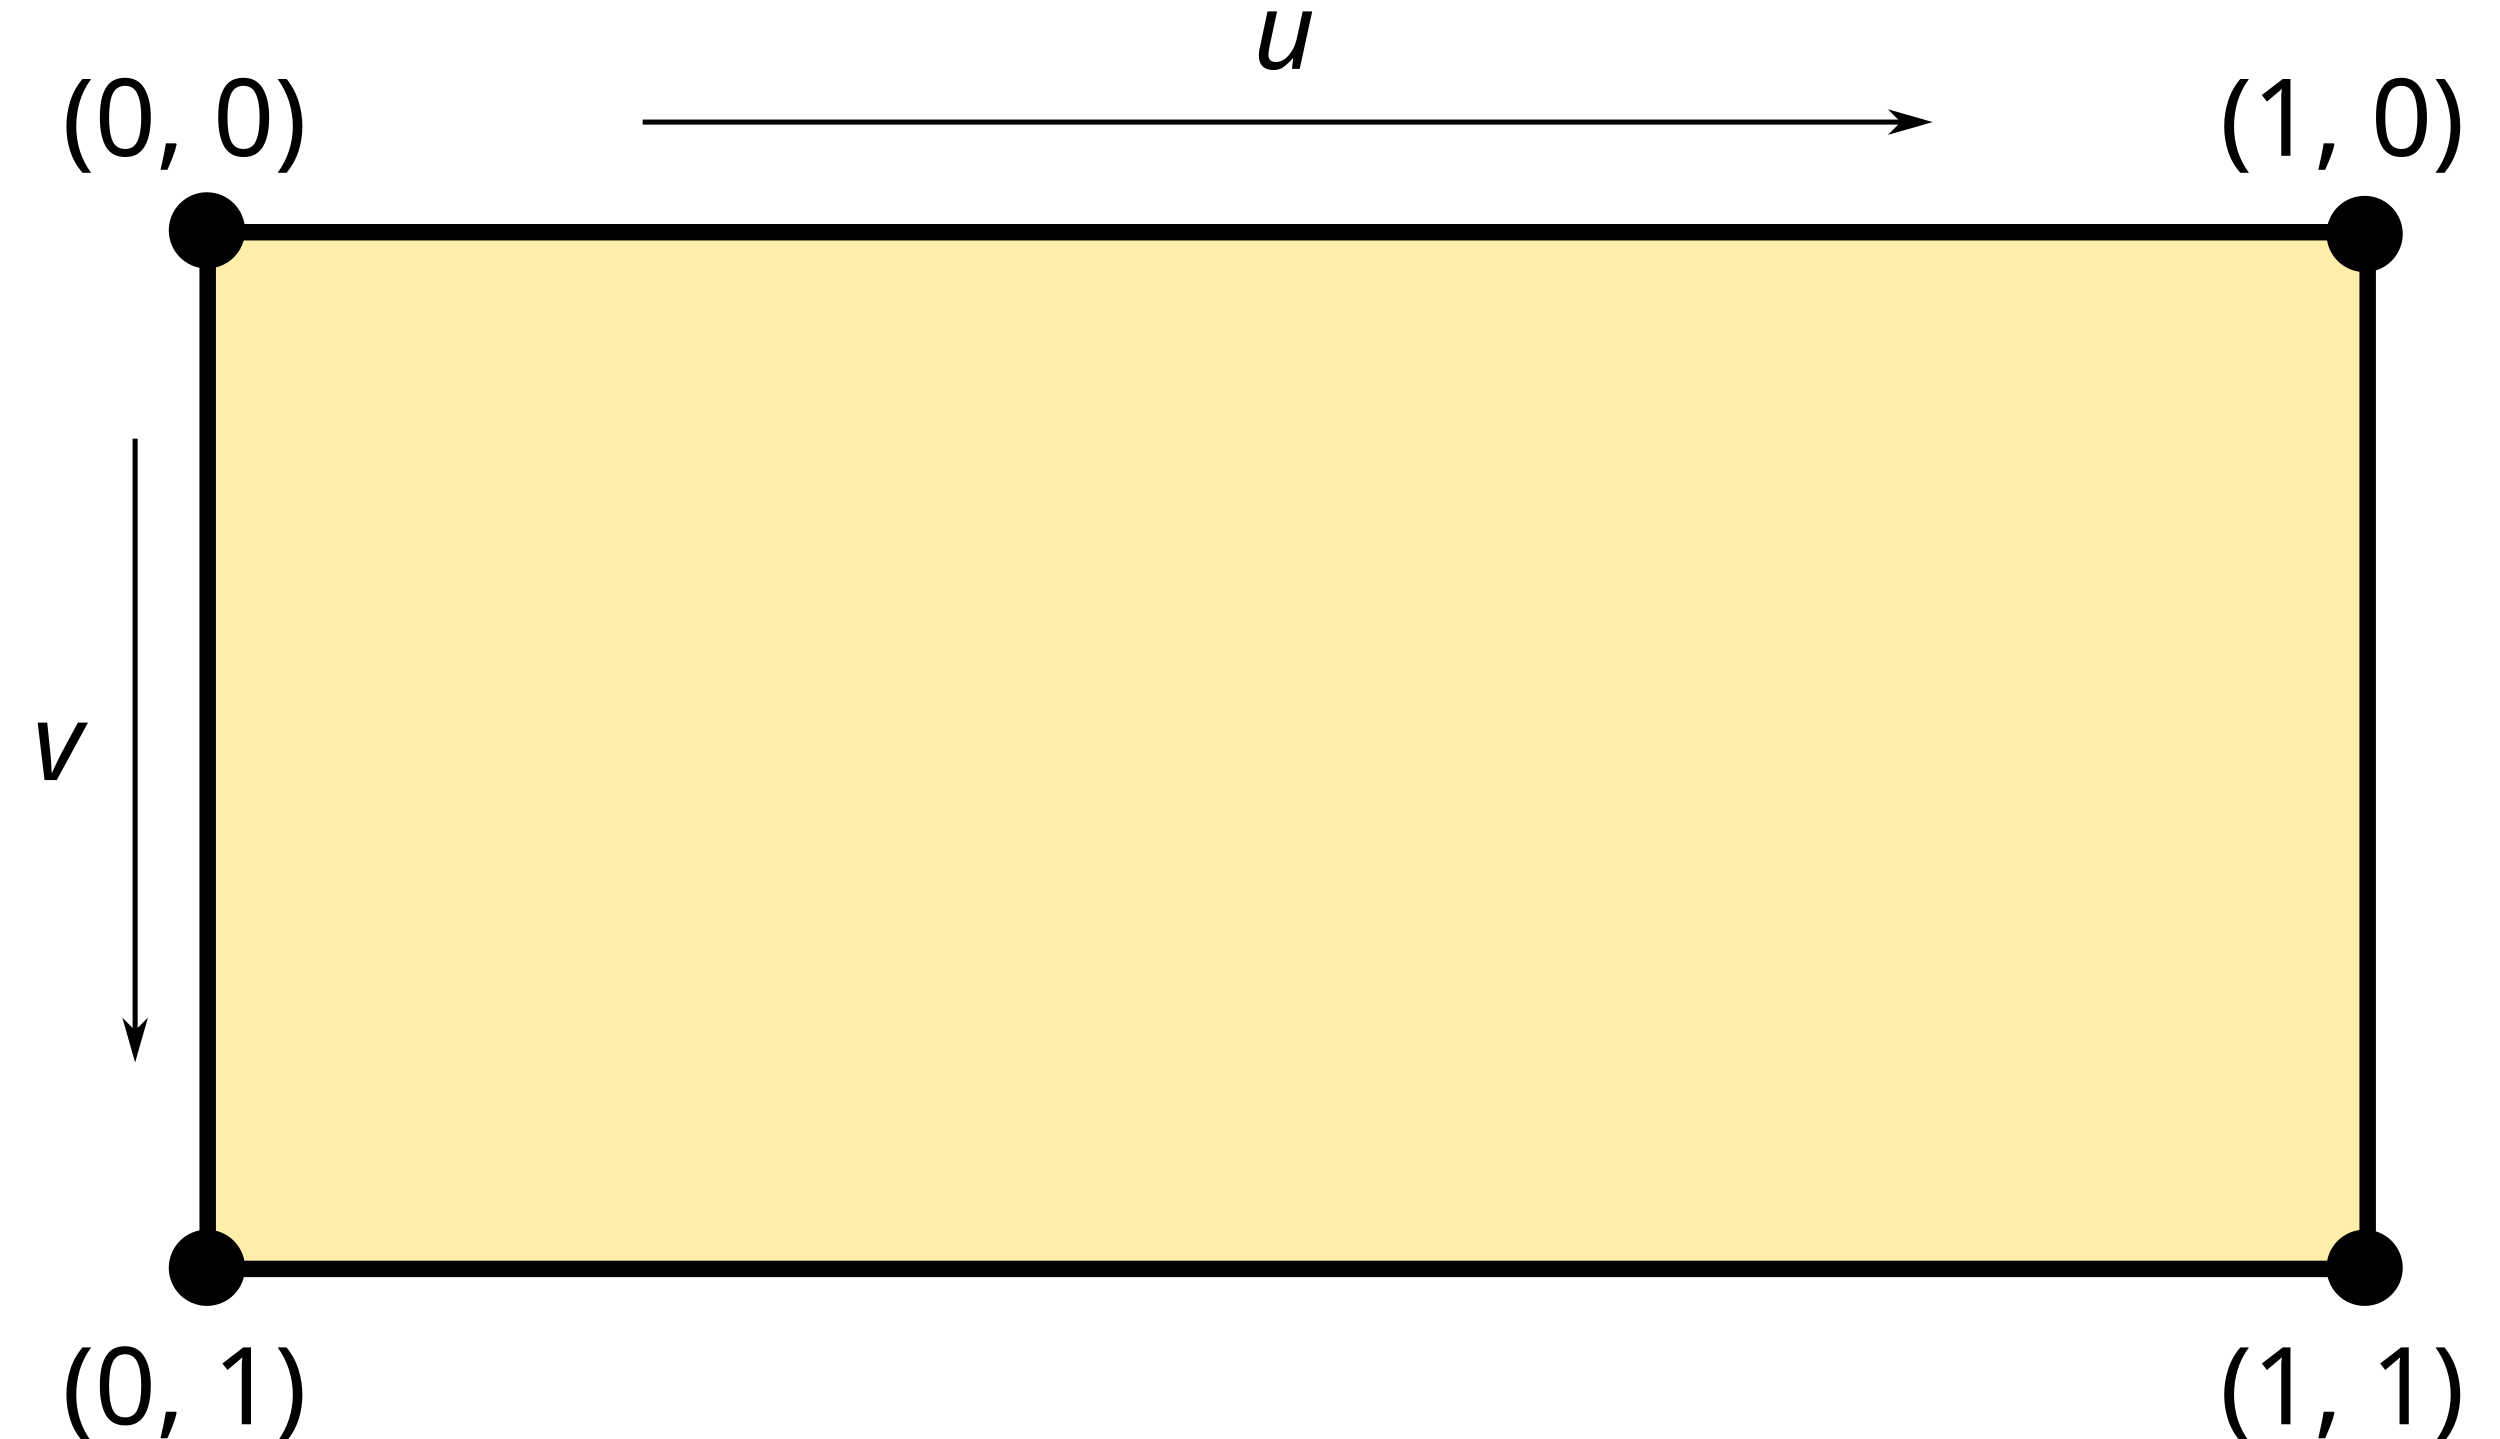
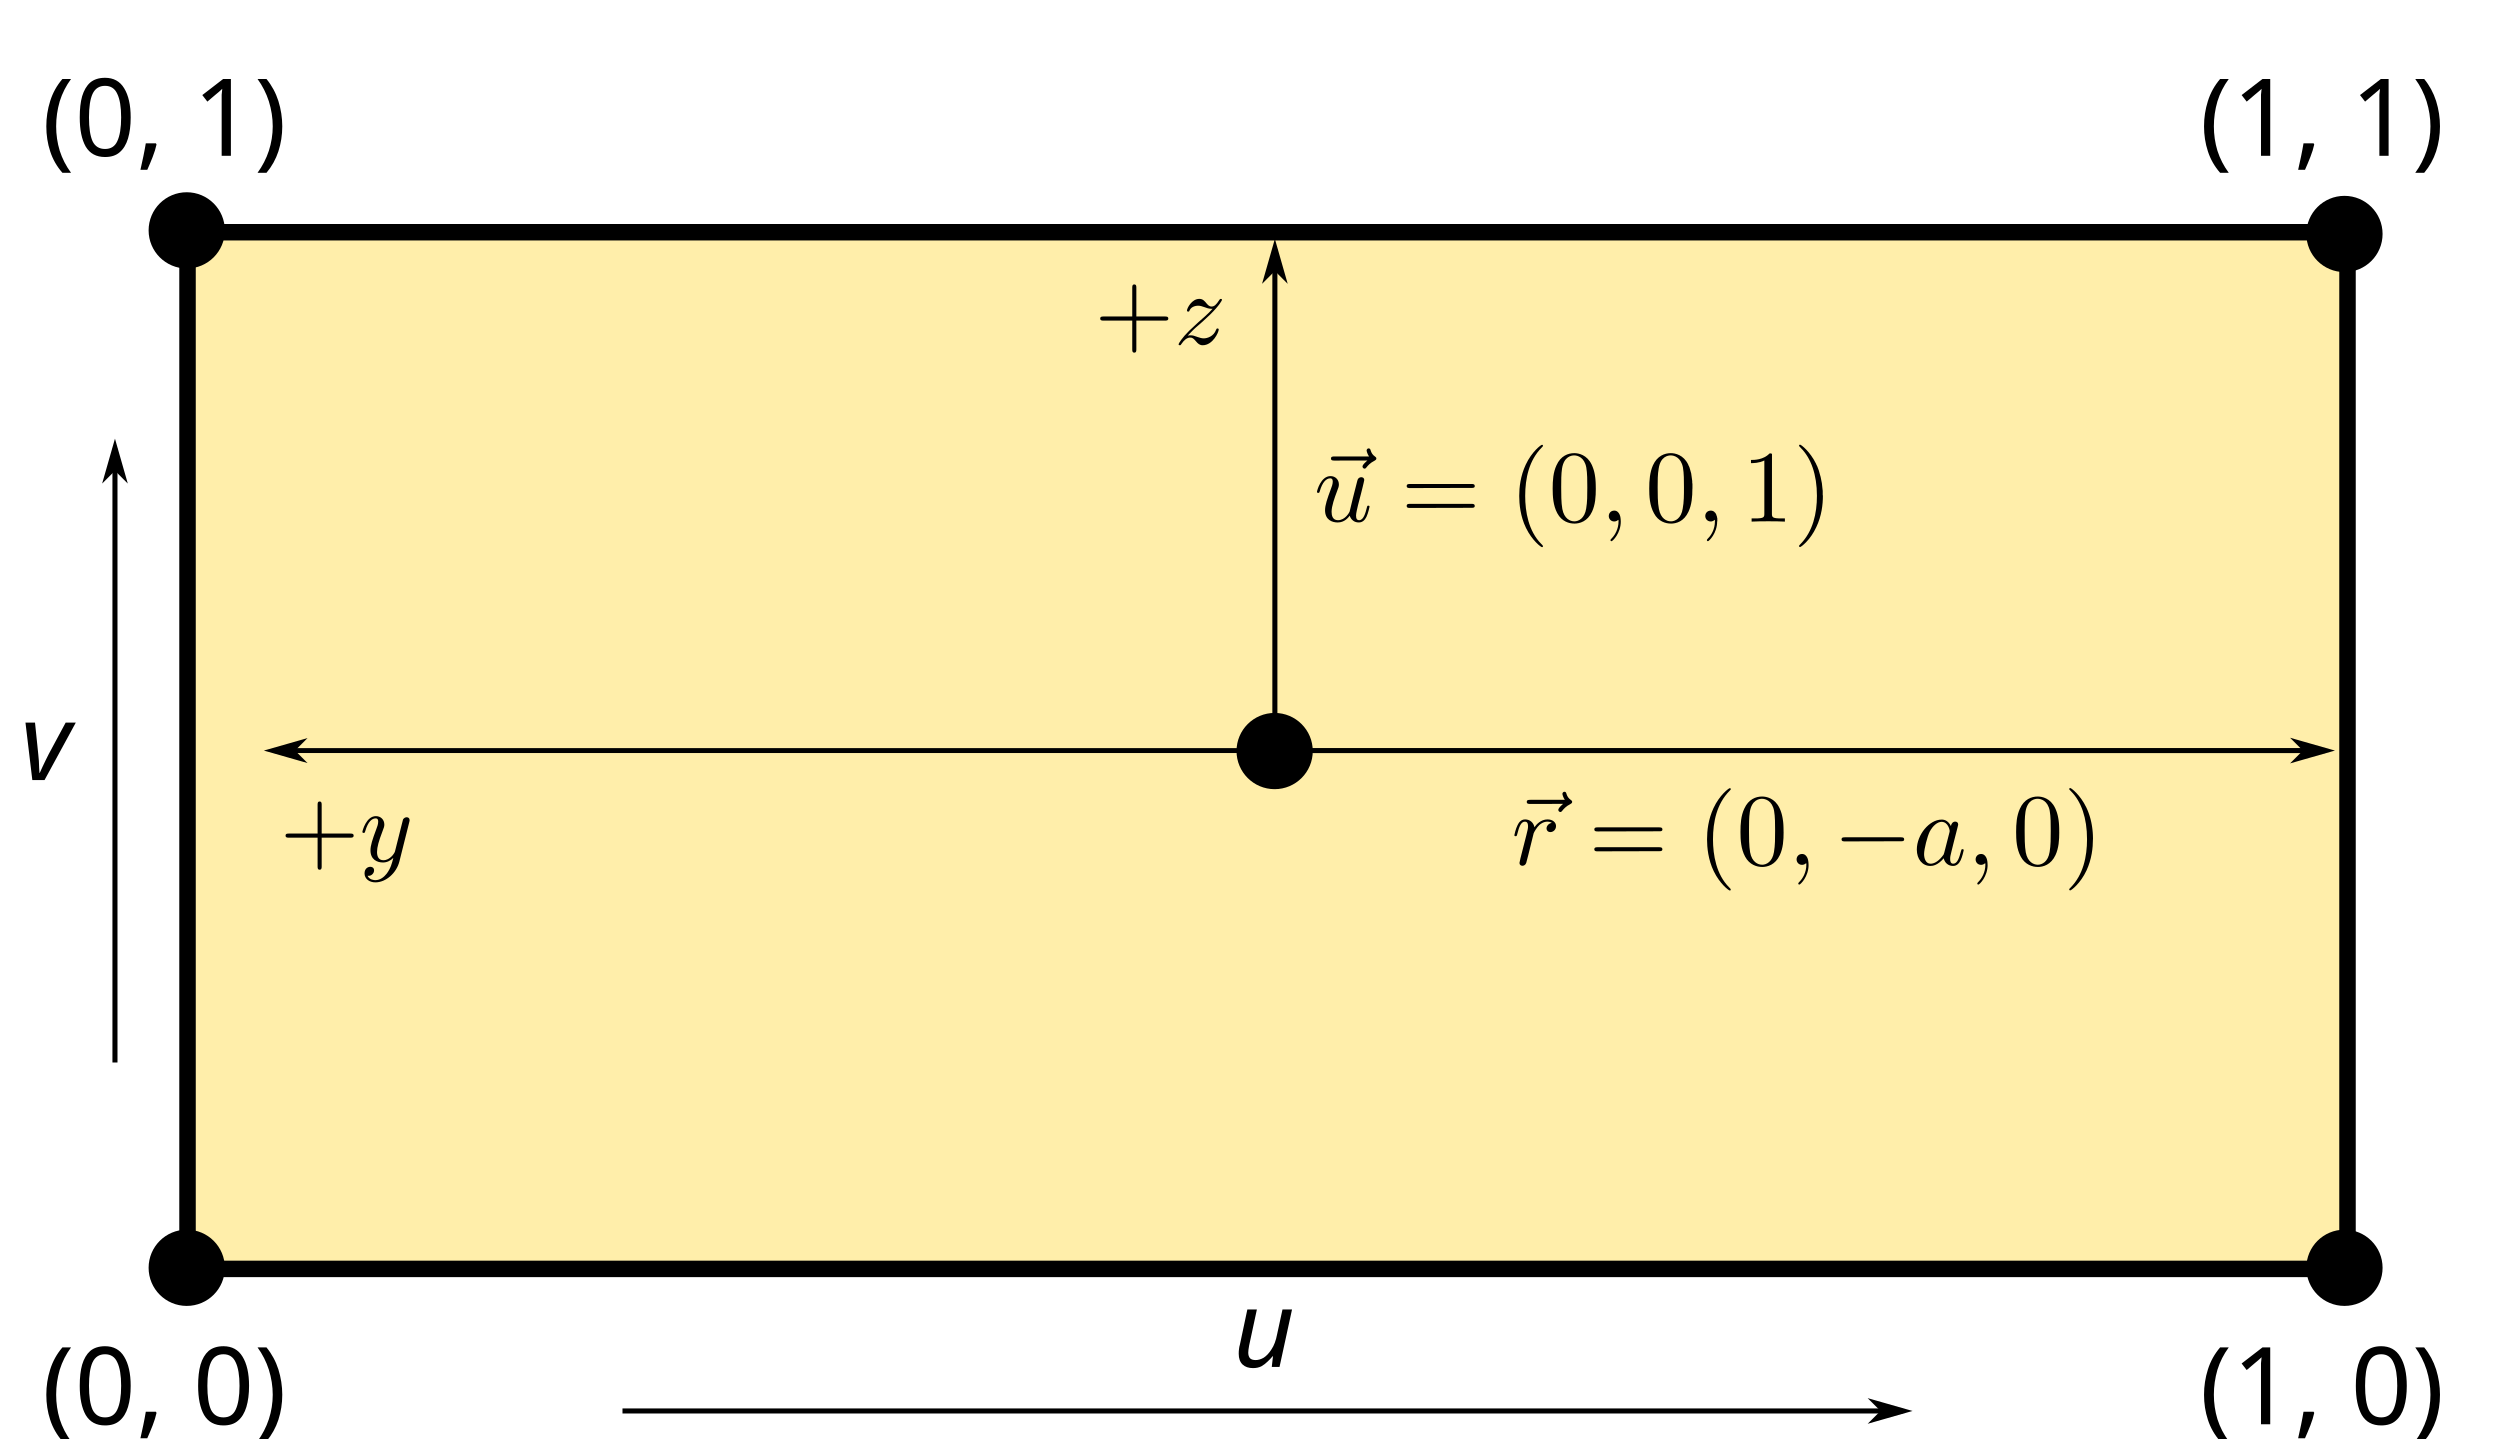
<svg xmlns="http://www.w3.org/2000/svg" height="75.469mm" viewBox="0 0 131.161 75.469" width="131.161mm">
  <marker id="a" orient="auto" overflow="visible" refX="0" refY="0">
    <path d="m0 0 5-5-17.5 5 17.5 5z" fill-rule="evenodd" stroke="#000" stroke-width="1pt" transform="matrix(-.4 0 0 -.4 -4 0)" />
  </marker>
  <marker id="b" orient="auto" overflow="visible" refX="0" refY="0">
    <path d="m0 0 5-5-17.5 5 17.5 5z" fill-rule="evenodd" stroke="#000" stroke-width="1pt" transform="matrix(-.4 0 0 -.4 -4 0)" />
  </marker>
+   <marker id="c" orient="auto" overflow="visible" refX="0" refY="0">
+     <path d="m0 0 5-5-17.5 5 17.5 5z" fill-rule="evenodd" stroke="#000" stroke-width="1pt" transform="matrix(-.4 0 0 -.4 -4 0)" />
+   </marker>
+   <marker id="d" orient="auto" overflow="visible" refX="0" refY="0">
+     <path d="m0 0 5-5-17.5 5 17.5 5z" fill-rule="evenodd" stroke="#000" stroke-width="1pt" transform="matrix(-.4 0 0 -.4 -4 0)" />
+   </marker>
+   <marker id="e" orient="auto" overflow="visible" refX="0" refY="0">
+     <path d="m0 0 5-5-17.5 5 17.5 5z" fill-rule="evenodd" stroke="#000" stroke-width="1pt" transform="matrix(-.4 0 0 -.4 -4 0)" />
+   </marker>
  <g transform="translate(-24.91744 -124.9888)">
-     <path d="m35.814 137.173h113.322v54.389h-113.322z" fill="#fea" stroke="#000" stroke-linecap="round" stroke-width=".865" />
-     <text font-family="sans-serif" font-size="5.644" letter-spacing="0" stroke-width=".265" word-spacing="0" x="28.185" y="133.164">
-       <tspan stroke-width=".265" x="28.185" y="133.164">(0, 0)</tspan>
+     <path d="m34.756 137.173h113.322v54.389h-113.322z" fill="#fea" stroke="#000" stroke-linecap="round" stroke-width=".865" />
+     <text font-family="sans-serif" font-size="5.644" letter-spacing="0" stroke-width=".265" word-spacing="0" x="27.127" y="133.164">
+       <tspan stroke-width=".265" x="27.127" y="133.164">(0, 1)</tspan>
    </text>
-     <text font-family="sans-serif" font-size="5.644" letter-spacing="0" stroke-width=".265" word-spacing="0" x="141.389" y="133.164">
-       <tspan stroke-width=".265" x="141.389" y="133.164">(1, 0)</tspan>
+     <text font-family="sans-serif" font-size="5.644" letter-spacing="0" stroke-width=".265" word-spacing="0" x="140.331" y="133.164">
+       <tspan stroke-width=".265" x="140.331" y="133.164">(1, 1)</tspan>
    </text>
-     <text font-family="sans-serif" font-size="5.644" letter-spacing="0" stroke-width=".265" word-spacing="0" x="28.185" y="199.714">
-       <tspan stroke-width=".265" x="28.185" y="199.714">(0, 1)</tspan>
+     <text font-family="sans-serif" font-size="5.644" letter-spacing="0" stroke-width=".265" word-spacing="0" x="27.127" y="199.714">
+       <tspan stroke-width=".265" x="27.127" y="199.714">(0, 0)</tspan>
    </text>
-     <text font-family="sans-serif" font-size="5.644" letter-spacing="0" stroke-width=".265" word-spacing="0" x="141.389" y="199.714">
-       <tspan stroke-width=".265" x="141.389" y="199.714">(1, 1)</tspan>
+     <text font-family="sans-serif" font-size="5.644" letter-spacing="0" stroke-width=".265" word-spacing="0" x="140.331" y="199.714">
+       <tspan stroke-width=".265" x="140.331" y="199.714">(1, 0)</tspan>
    </text>
    <g stroke="#000">
-       <path d="m58.635 131.394h67.16" fill="none" marker-end="url(#a)" stroke-width=".265" />
-       <path d="m32.007 148.003v32.206" fill="none" marker-end="url(#b)" stroke-width=".265" />
-       <circle cx="35.772" cy="137.075" r="1.754" stroke-linecap="round" stroke-width=".492" />
-       <circle cx="35.772" cy="191.503" r="1.754" stroke-linecap="round" stroke-width=".492" />
-       <circle cx="148.976" cy="191.503" r="1.754" stroke-linecap="round" stroke-width=".492" />
-       <circle cx="148.976" cy="137.264" r="1.754" stroke-linecap="round" stroke-width=".492" />
+       <path d="m57.576 199.014h67.16" fill="none" marker-end="url(#d)" stroke-width=".265" />
+       <path d="m30.949 180.732v-32.206" fill="none" marker-end="url(#e)" stroke-width=".265" />
+       <circle cx="34.714" cy="137.075" r="1.754" stroke-linecap="round" stroke-width=".492" />
+       <circle cx="34.714" cy="191.503" r="1.754" stroke-linecap="round" stroke-width=".492" />
+       <circle cx="147.918" cy="191.503" r="1.754" stroke-linecap="round" stroke-width=".492" />
+       <circle cx="147.918" cy="137.264" r="1.754" stroke-linecap="round" stroke-width=".492" />
+       <path d="m91.669 164.367h55.228" fill="none" marker-end="url(#c)" stroke-width=".265" />
+       <path d="m91.803 164.479v-26.432" fill="none" marker-end="url(#b)" stroke-width=".265" />
    </g>
-     <text font-family="sans-serif" font-size="5.644" letter-spacing="0" stroke-width=".265" word-spacing="0" x="90.652" y="128.605">
-       <tspan font-style="italic" stroke-width=".265" x="90.652" y="128.605">u</tspan>
+     <g fill-rule="evenodd" transform="translate(19.17137 86.8626)">
+       <path d="m87.754 80.301-.007.006-.007.007-.009.007-.009.007-.01.009-.01.009-.01.01-.01.009-.011.01-.01.011-.022.02-.02.02-.02.023-.011.011-.01.011-.009.011-.01.012-.009.011-.007.011-.007.011-.007.011-.006.011-.005.011-.005.011-.004.01-.003.01-.002.011-.001.009-.001.01c0 .054.054.108.108.108.049 0 .075-.039.102-.071.065-.081.188-.231.425-.348.038-.023.092-.05.092-.113 0-.054-.038-.081-.077-.108-.118-.081-.177-.177-.22-.305-.011-.049-.032-.12-.107-.12-.075 0-.108.071-.108.113 0 .027.042.198.128.312h-1.809c-.091 0-.189 0-.189.108s.098.108.189.108z" />
+       <path d="m85.51 83.18-.001.007-.002.009-.001.007-.002.009-.003.017-.004.017-.004.017-.004.017-.003.017-.004.017-.002.009-.001.007-.002.007-.002.007-.001.007-.001.007-.002.006-.001.006-.001.006-.001.005-.001.005v.004l-.001.004v.004l-.001.003v.002c0 .096.077.146.155.146.066 0 .162-.042.198-.15.012-.023.194-.754.216-.85.042-.177.14-.552.173-.699.022-.069.171-.322.3-.44.043-.037.198-.177.431-.177.138 0 .219.064.224.064-.161.027-.278.157-.278.295 0 .085.059.189.204.189.144 0 .294-.123.294-.317 0-.189-.171-.348-.444-.348-.35 0-.587.262-.689.412-.042-.24-.236-.412-.488-.412-.247 0-.349.208-.398.304-.096.184-.167.506-.167.523 0 .054.054.054.066.054.054 0 .059-.007.091-.125.092-.381.199-.638.394-.638.091 0 .166.042.166.246 0 .113-.016.174-.085.452z" />
+       <path d="m92.791 81.739h.014.016.015l.009-.001h.007l.007-.001.007-.001.007-.001.007-.001.007-.001.007-.002.006-.002.006-.002.006-.002.006-.003.006-.003.005-.004.005-.003.005-.005.004-.004.004-.005.002-.003.002-.003.001-.002.002-.003.001-.003.002-.004.001-.003.001-.004.001-.003.001-.004.001-.004v-.004l.001-.004v-.004-.004-.005c0-.108-.102-.108-.177-.108h-3.217c-.075 0-.177 0-.177.108 0 .106.101.106.182.106z" />
+       <path d="m92.795 82.783h.007.006l.015-.001h.015.007l.007-.001.007-.001h.007l.006-.001.007-.002.007-.001.006-.002.007-.002.006-.002.006-.002.006-.003.005-.003.005-.004.005-.004.005-.004.004-.005.002-.002.002-.003.002-.002.002-.003.001-.003.002-.003.001-.003.002-.003.001-.004.001-.003.001-.004.001-.004.001-.004v-.004l.001-.004v-.004-.005-.004c0-.108-.102-.108-.181-.108h-3.207c-.081 0-.182 0-.182.108 0 .108.101.108.177.108z" />
+       <path d="m96.543 84.785v-.002-.003-.001-.002l-.001-.001v-.002l-.001-.001v-.002l-.001-.002-.001-.002-.001-.002-.002-.003-.001-.002-.002-.003-.002-.003-.003-.003-.002-.003-.003-.004-.002-.002-.002-.002-.001-.002-.002-.002-.002-.002-.002-.003-.002-.002-.002-.002-.003-.003-.002-.002-.002-.003-.003-.003-.003-.003-.002-.003-.003-.003-.003-.003-.003-.003-.004-.003-.003-.004-.003-.003-.004-.004-.003-.003-.004-.004-.004-.004c-.671-.677-.842-1.692-.842-2.513 0-.935.204-1.871.864-2.54.069-.066.069-.077.069-.093 0-.038-.019-.053-.052-.053-.054 0-.538.364-.854 1.046-.275.592-.339 1.188-.339 1.64 0 .419.058 1.067.354 1.675.321.661.785 1.009.839 1.009.032 0 .052-.015.052-.054z" />
+       <path d="m99.32 81.778-.001-.08-.001-.081-.002-.081-.003-.08-.004-.081-.006-.08-.009-.08-.011-.079-.012-.079-.015-.079-.017-.078-.02-.078-.024-.078-.026-.075-.03-.075-.016-.038-.017-.037c-.246-.518-.688-.604-.913-.604-.322 0-.715.14-.935.64-.173.371-.199.79-.199 1.219 0 .403.023.886.243 1.294.231.434.623.542.886.542v-.118c-.209 0-.527-.135-.623-.65-.059-.321-.059-.815-.059-1.134 0-.343 0-.696.044-.986.101-.64.503-.688.638-.688.177 0 .533.096.634.629.054.3.054.709.054 1.046 0 .404 0 .769-.059 1.113-.081.51-.387.672-.629.672v.118c.29 0 .698-.112.935-.623.173-.37.199-.788.199-1.213z" />
+       <path d="m100.629 83.491v-.032l-.001-.032-.002-.031-.002-.03-.004-.029-.003-.028-.005-.028-.005-.026-.006-.026-.006-.025-.008-.024-.009-.023-.009-.022-.01-.02-.011-.02-.011-.018-.012-.017-.012-.017-.013-.015-.013-.014-.014-.014-.014-.012-.015-.011-.015-.011-.016-.009-.017-.007-.017-.006-.017-.005-.018-.004-.018-.003-.019-.001-.019-.001c-.177 0-.285.135-.285.285 0 .144.108.285.285.285.065 0 .135-.022.189-.069.015-.012.023-.017.027-.017.005 0 .011.005.011.081 0 .398-.188.72-.365.897-.059.058-.059.07-.059.085 0 .039.027.059.054.059.059 0 .488-.413.488-1.041z" />
+       <path d="m105.459 82.262h.017.017l.016-.001h.009l.009-.001h.008l.009-.001.008-.001.008-.001.008-.002.008-.002.008-.002.006-.002.006-.002.006-.003.005-.003.006-.004.005-.003.004-.005.004-.004.004-.005.002-.003.002-.003.001-.003.002-.003.001-.003.002-.003.001-.004.001-.003.001-.004v-.004l.001-.004.001-.004v-.004l.001-.004v-.005-.004c0-.108-.098-.108-.189-.108h-2.906c-.092 0-.188 0-.188.108 0 .108.096.108.188.108z" />
+       <path d="m108.101 81.466-.01-.018-.01-.018-.01-.017-.01-.017-.011-.017-.012-.017-.011-.016-.012-.015-.012-.016-.013-.014-.013-.015-.013-.014-.014-.013-.014-.013-.015-.012-.015-.012-.015-.012-.016-.01-.016-.011-.017-.009-.017-.009-.017-.009-.018-.006-.018-.007-.019-.005-.019-.005-.019-.004-.021-.003-.021-.003-.022-.002-.022-.001h-.023l.004.118c.349 0 .425.44.425.471 0 .035-.01.066-.015.093l-.27 1.053c-.027.096-.027.106-.108.198-.236.295-.456.381-.606.381-.268 0-.344-.294-.344-.505 0-.268.171-.928.294-1.176.167-.317.41-.515.623-.515l-.004-.118c-.629 0-1.294.788-1.294 1.573 0 .506.294.859.714.859.107 0 .376-.023.698-.403.044.226.231.403.488.403.189 0 .312-.123.398-.295.091-.193.162-.522.162-.532 0-.054-.049-.054-.064-.054-.054 0-.059.022-.077.097-.091.349-.189.665-.408.665-.144 0-.162-.139-.162-.247 0-.119.011-.161.069-.398.061-.225.071-.279.12-.483l.192-.751c.039-.15.039-.162.039-.182 0-.093-.066-.147-.156-.147-.128 0-.209.12-.225.237z" />
+       <path d="m110.022 83.491-.001-.032-.001-.032-.002-.031-.002-.03-.003-.029-.004-.028-.005-.028-.005-.026-.006-.026-.006-.025-.008-.024-.009-.023-.009-.022-.01-.02-.011-.02-.011-.018-.011-.017-.013-.017-.012-.015-.014-.014-.013-.014-.015-.012-.015-.011-.015-.011-.016-.009-.016-.007-.017-.006-.018-.005-.017-.004-.019-.003-.018-.001-.019-.001c-.177 0-.285.135-.285.285 0 .144.108.285.285.285.064 0 .135-.022.189-.069.015-.012.022-.017.027-.017.004 0 .01.005.01.081 0 .398-.187.72-.365.897-.059.058-.059.07-.059.085 0 .039.027.059.054.059.059 0 .489-.413.489-1.041z" />
+       <path d="m113.782 81.778v-.08l-.001-.081-.002-.081-.003-.08-.005-.081-.006-.08-.009-.08-.01-.079-.013-.079-.015-.079-.017-.078-.021-.078-.023-.078-.027-.075-.03-.075-.016-.038-.017-.037c-.246-.518-.687-.604-.913-.604-.321 0-.714.14-.935.64-.171.371-.198.79-.198 1.219 0 .403.022.886.243 1.294.231.434.623.542.886.542v-.118c-.209 0-.527-.135-.624-.65-.058-.321-.058-.815-.058-1.134 0-.343 0-.696.043-.986.101-.64.505-.688.639-.688.177 0 .532.096.633.629.054.3.054.709.054 1.046 0 .404 0 .769-.059 1.113-.081.51-.387.672-.627.672v.118c.289 0 .696-.112.935-.623.171-.37.198-.788.198-1.213z" />
+       <path d="m115.553 82.154v-.04l-.001-.042-.001-.042-.001-.044-.004-.091-.006-.095-.009-.099-.012-.102-.014-.105-.018-.109-.021-.11-.025-.111-.029-.113-.033-.114-.038-.115-.042-.115-.023-.057-.025-.057-.025-.057-.027-.057c-.322-.66-.784-1.009-.838-1.009-.032 0-.054.02-.054.053 0 .016 0 .027.101.124.527.53.833 1.385.833 2.509 0 .917-.198 1.863-.866 2.54-.069.064-.069.075-.069.091 0 .032.022.054.054.054.054 0 .536-.365.854-1.047.273-.59.337-1.186.337-1.638z" />
+     </g>
+     <g fill-rule="evenodd" transform="translate(-24.04351 68.84782)">
+       <path d="m120.701 80.301-.006.006-.008.007-.009.007-.009.007-.01.009-.01.009-.01.01-.01.009-.011.01-.01.011-.022.02-.021.02-.021.023-.011.011-.01.011-.009.011-.01.012-.009.011-.008.011-.008.011-.008.011-.006.011-.005.011-.005.011-.004.01-.003.01-.002.011-.001.009-.001.01c0 .054.054.108.108.108.05 0 .076-.039.103-.071.064-.081.187-.231.424-.348.038-.023.092-.05.092-.113 0-.054-.038-.081-.076-.108-.118-.081-.177-.177-.22-.305-.011-.049-.032-.12-.107-.12-.075 0-.108.071-.108.113 0 .027.042.198.128.312h-1.809c-.092 0-.189 0-.189.108s.097.108.189.108z" />
+       <path d="m119.775 83.195.005.02.006.02.008.019.009.019.009.018.01.017.01.017.011.017.012.016.012.016.012.015.014.014.014.014.014.013.015.013.015.012.016.012.016.011.016.01.017.01.018.009.018.007.018.007.019.006.018.006.021.004.019.005.021.003.021.002.022.002.022.001.022.001c.187 0 .312-.123.397-.295.092-.193.161-.522.161-.532 0-.054-.047-.054-.065-.054-.054 0-.058.022-.075.097-.074.3-.177.665-.402.665-.113 0-.166-.07-.166-.247 0-.119.065-.371.107-.557l.152-.582c.015-.081.069-.285.091-.365.027-.123.081-.327.081-.358 0-.098-.075-.146-.156-.146-.027 0-.167.005-.209.188-.103.392-.339 1.333-.403 1.617-.006.022-.22.451-.612.451-.28 0-.334-.243-.334-.441 0-.3.152-.725.292-1.095.064-.162.091-.235.091-.339 0-.24-.171-.439-.441-.439-.511 0-.709.777-.709.827 0 .054.054.054.066.054.054 0 .058-.012.085-.098.134-.467.339-.665.543-.665.046 0 .134.005.134.177 0 .129-.06.285-.092.365-.199.533-.312.865-.312 1.127 0 .511.37.646.662.646.354 0 .547-.242.638-.361z" />
+       <path d="m126.153 81.739h.015.016.015l.008-.001h.009l.008-.001.008-.001.008-.001.008-.001.008-.001.006-.002.008-.002.006-.002.006-.002.006-.003.006-.003.005-.004.005-.003.005-.005.004-.004.004-.005.002-.003.002-.003.001-.002.002-.003.001-.003.002-.004.001-.003.001-.004.001-.003.001-.004v-.004l.001-.004v-.004l.001-.004v-.004-.005c0-.108-.102-.108-.177-.108h-3.217c-.076 0-.177 0-.177.108 0 .106.1.106.181.106z" />
+       <path d="m126.158 82.783h.008.006l.015-.001h.015.008l.008-.001.008-.001h.008l.006-.001.008-.002.008-.001.006-.002.008-.002.006-.002.006-.002.006-.003.005-.003.005-.004.005-.004.005-.004.004-.005.002-.002.002-.003.002-.002.002-.003.001-.003.002-.003.001-.003.002-.003.001-.004.001-.003.001-.004.001-.004v-.004l.001-.004v-.004l.001-.004v-.005-.004c0-.108-.102-.108-.182-.108h-3.207c-.081 0-.181 0-.181.108 0 .108.1.108.177.108z" />
+       <path d="m129.905 84.785v-.002-.003-.001-.002l-.001-.001v-.002l-.001-.001v-.002l-.001-.002-.001-.002-.001-.002-.002-.003-.001-.002-.002-.003-.002-.003-.003-.003-.002-.003-.003-.004-.002-.002-.002-.002-.001-.002-.002-.002-.002-.002-.002-.003-.002-.002-.002-.002-.003-.003-.002-.002-.002-.003-.003-.003-.003-.003-.002-.003-.003-.003-.003-.003-.003-.003-.004-.003-.003-.004-.003-.003-.004-.004-.003-.003-.004-.004-.004-.004c-.671-.677-.842-1.692-.842-2.513 0-.935.204-1.871.864-2.54.069-.066.069-.077.069-.093 0-.038-.019-.053-.052-.053-.054 0-.538.364-.854 1.046-.275.592-.34 1.188-.34 1.64 0 .419.059 1.067.355 1.675.321.661.785 1.009.839 1.009.032 0 .052-.015.052-.054z" />
+       <path d="m132.683 81.778-.001-.08-.001-.081-.002-.081-.003-.08-.005-.081-.006-.08-.008-.08-.011-.079-.012-.079-.015-.079-.017-.078-.021-.078-.024-.078-.027-.075-.029-.075-.016-.038-.017-.037c-.246-.518-.688-.604-.913-.604-.322 0-.715.14-.935.64-.172.371-.199.79-.199 1.219 0 .403.023.886.243 1.294.231.434.623.542.886.542v-.118c-.209 0-.527-.135-.623-.65-.059-.321-.059-.815-.059-1.134 0-.343 0-.696.044-.986.101-.64.503-.688.638-.688.177 0 .533.096.634.629.054.3.054.709.054 1.046 0 .404 0 .769-.059 1.113-.081.51-.387.672-.629.672v.118c.29 0 .698-.112.935-.623.172-.37.199-.788.199-1.213z" />
+       <path d="m133.992 83.491v-.032l-.001-.032-.002-.031-.003-.03-.003-.029-.004-.028-.004-.028-.005-.026-.006-.026-.008-.025-.008-.024-.008-.023-.01-.022-.009-.02-.011-.02-.011-.018-.012-.017-.012-.017-.013-.015-.013-.014-.014-.014-.014-.012-.015-.011-.015-.011-.016-.009-.017-.007-.017-.006-.017-.005-.018-.004-.018-.003-.019-.001-.019-.001c-.177 0-.285.135-.285.285 0 .144.108.285.285.285.065 0 .135-.022.189-.069.015-.012.023-.017.027-.017.005 0 .011.005.011.081 0 .398-.188.72-.365.897-.059.058-.059.07-.059.085 0 .039.027.059.054.059.059 0 .488-.413.488-1.041z" />
+       <path d="m137.754 81.778v-.08-.081-.081l-.011-.08v-.081l-.011-.08-.011-.08-.011-.079-.011-.079-.011-.079-.022-.078-.022-.078-.022-.078-.022-.075-.032-.075-.022-.038-.011-.037c-.248-.518-.69-.604-.916-.604-.323 0-.712.14-.938.64-.162.371-.194.79-.194 1.219 0 .403.022.886.248 1.294.226.434.615.542.884.542v-.118c-.216 0-.528-.135-.625-.65-.065-.321-.065-.815-.065-1.134 0-.343 0-.696.054-.986.097-.64.496-.688.636-.688.172 0 .528.096.636.629.054.3.054.709.054 1.046 0 .404 0 .769-.065 1.113-.075.51-.388.672-.625.672v.118c.291 0 .69-.112.927-.623.172-.37.205-.788.205-1.213z" />
+       <path d="m139.059 83.491v-.032-.032-.031-.03-.029l-.011-.028v-.028l-.011-.026v-.026l-.011-.025-.011-.024-.011-.023v-.022l-.011-.02-.011-.02-.011-.018-.011-.017-.011-.017-.022-.015-.011-.014-.011-.014-.011-.012-.022-.011-.011-.011-.022-.009-.011-.007-.022-.006-.022-.005-.011-.004-.022-.003-.022-.001-.011-.001c-.183 0-.291.135-.291.285 0 .144.108.285.291.285.054 0 .129-.022.183-.069.011-.012.022-.017.032-.017v.081c0 .398-.183.72-.367.897-.054.058-.054.07-.054.085 0 .039.032.059.054.059.054 0 .485-.413.485-1.041z" />
+       <path d="m141.927 80.058v-.005-.006-.005-.005-.005-.005-.004-.005-.004-.004-.004-.004-.004-.003-.004-.003-.007-.006-.005-.005-.005l-.011-.004v-.004-.003-.003l-.011-.003v-.003-.002l-.011-.002v-.001-.001h-.011v-.001-.001l-.011-.001v-.001h-.011v-.001h-.011-.011-.011v-.001h-.011-.011c-.334.344-.809.344-.981.344v.167c.108 0 .431 0 .701-.14v2.783c0 .194-.011.258-.496.258h-.172v.167c.194-.017.658-.017.873-.017.216 0 .679 0 .873.017v-.167h-.173c-.485 0-.507-.058-.507-.258z" />
+       <path d="m144.6 82.154-.011-.04v-.042-.042-.044-.091l-.011-.095-.011-.099-.011-.102-.011-.105-.022-.109-.022-.11-.022-.111-.032-.113-.032-.114-.032-.115-.043-.115-.022-.057-.022-.057-.032-.057-.022-.057c-.323-.66-.787-1.009-.841-1.009-.032 0-.054.02-.054.053 0 .016 0 .027.097.124.528.53.841 1.385.841 2.509 0 .917-.205 1.863-.873 2.54-.065.064-.065.075-.065.091 0 .032.022.054.054.054.054 0 .539-.365.852-1.047.28-.59.345-1.186.345-1.638z" />
+     </g>
+     <text font-family="sans-serif" font-size="5.644" letter-spacing="0" stroke-width=".265" word-spacing="0" x="89.594" y="196.7">
+       <tspan font-style="italic" stroke-width=".265" x="89.594" y="196.7">u</tspan>
    </text>
-     <text font-family="sans-serif" font-size="5.644" letter-spacing="0" stroke-width=".265" word-spacing="0" x="26.629" y="165.911">
-       <tspan font-style="italic" stroke-width=".265" x="26.629" y="165.911">v</tspan>
+     <text font-family="sans-serif" font-size="5.644" letter-spacing="0" stroke-width=".265" word-spacing="0" x="25.987" y="165.911">
+       <tspan font-style="italic" stroke-width=".265" x="25.987" y="165.911">v</tspan>
    </text>
+     <path d="m91.669 164.367h-52.401" fill="none" marker-end="url(#a)" stroke="#000" stroke-width=".258" />
+     <path d="m41.794 168.937h1.5c.074 0 .177 0 .177-.108 0-.108-.102-.108-.177-.108h-1.5v-1.505c0-.073 0-.177-.108-.177-.106 0-.106.103-.106.177v1.505h-1.504c-.077 0-.177 0-.177.108 0 .108.1.108.177.108h1.504v1.503c0 .075 0 .178.106.178.108 0 .108-.102.108-.178z" fill-rule="evenodd" />
+     <path d="m46.388 168.125v-.004l.001-.003.002-.006.001-.005.002-.006.001-.005.001-.004.001-.005.001-.004.001-.004.001-.004.001-.004.001-.004v-.003l.001-.003.001-.003v-.003-.003l.001-.003v-.005l.001-.006v-.005-.005-.005-.003-.003-.003-.003c0-.098-.073-.146-.154-.146-.054 0-.14.032-.189.113-.011.027-.054.192-.074.29-.039.139-.077.285-.108.429l-.243.967c-.02.081-.251.456-.607.456-.273 0-.333-.235-.333-.434 0-.247.093-.581.275-1.052.085-.221.108-.28.108-.388 0-.24-.173-.439-.442-.439-.51 0-.709.777-.709.827 0 .054.054.054.066.054.054 0 .059-.012.086-.098.144-.506.359-.665.542-.665.042 0 .135 0 .135.171 0 .135-.054.273-.093.376-.213.569-.312.875-.312 1.129 0 .477.339.638.656.638.21 0 .392-.092.542-.241-.069.278-.133.542-.348.828-.14.181-.344.339-.592.339-.073 0-.316-.017-.408-.226.086 0 .156 0 .231-.066.054-.046.108-.118.108-.219 0-.167-.144-.189-.198-.189-.123 0-.302.086-.302.349 0 .27.237.468.569.468.554 0 1.107-.491 1.259-1.096z" fill-rule="evenodd" />
+     <g fill-rule="evenodd" transform="translate(33.94323 -27.12786)">
+       <path d="m50.592 168.937h1.5c.073 0 .176 0 .176-.108 0-.108-.102-.108-.176-.108h-1.5v-1.505c0-.073 0-.177-.108-.177-.107 0-.107.103-.107.177v1.505h-1.504c-.075 0-.177 0-.177.108 0 .108.101.108.177.108h1.504v1.503c0 .075 0 .178.107.178.108 0 .108-.102.108-.178z" />
+       <path d="m53.288 169.725.026-.029.027-.027.025-.027.025-.026.024-.025.024-.024.023-.024.023-.023.022-.022.02-.021.02-.021.02-.021.02-.018.019-.019.038-.036.037-.035.036-.032.036-.031.036-.031.069-.06.036-.031.036-.03c0-.005.332-.29.526-.484.51-.5.629-.758.629-.777 0-.054-.05-.054-.059-.054-.037 0-.054.01-.081.058-.161.258-.273.344-.403.344-.129 0-.193-.081-.274-.171-.101-.125-.192-.231-.371-.231-.402 0-.649.498-.649.611 0 .027.016.058.065.058s.059-.027.069-.058c.102-.248.414-.253.456-.253.113 0 .216.039.34.081.216.081.274.081.414.081-.194.231-.646.619-.746.704l-.484.451c-.365.36-.554.666-.554.704 0 .054.054.054.064.054.044 0 .054-.011.086-.069.125-.189.285-.334.457-.334.124 0 .178.05.312.204.093.113.189.199.344.199.532 0 .843-.682.843-.827 0-.027-.022-.054-.064-.054-.049 0-.059.031-.075.07-.124.349-.467.45-.646.45-.106 0-.204-.031-.317-.069-.181-.069-.262-.091-.375-.091-.01 0-.096 0-.144.015z" />
+     </g>
+     <circle cx="91.791" cy="164.392" r="1.754" stroke="#000" stroke-linecap="round" stroke-width=".492" />
  </g>
</svg>
